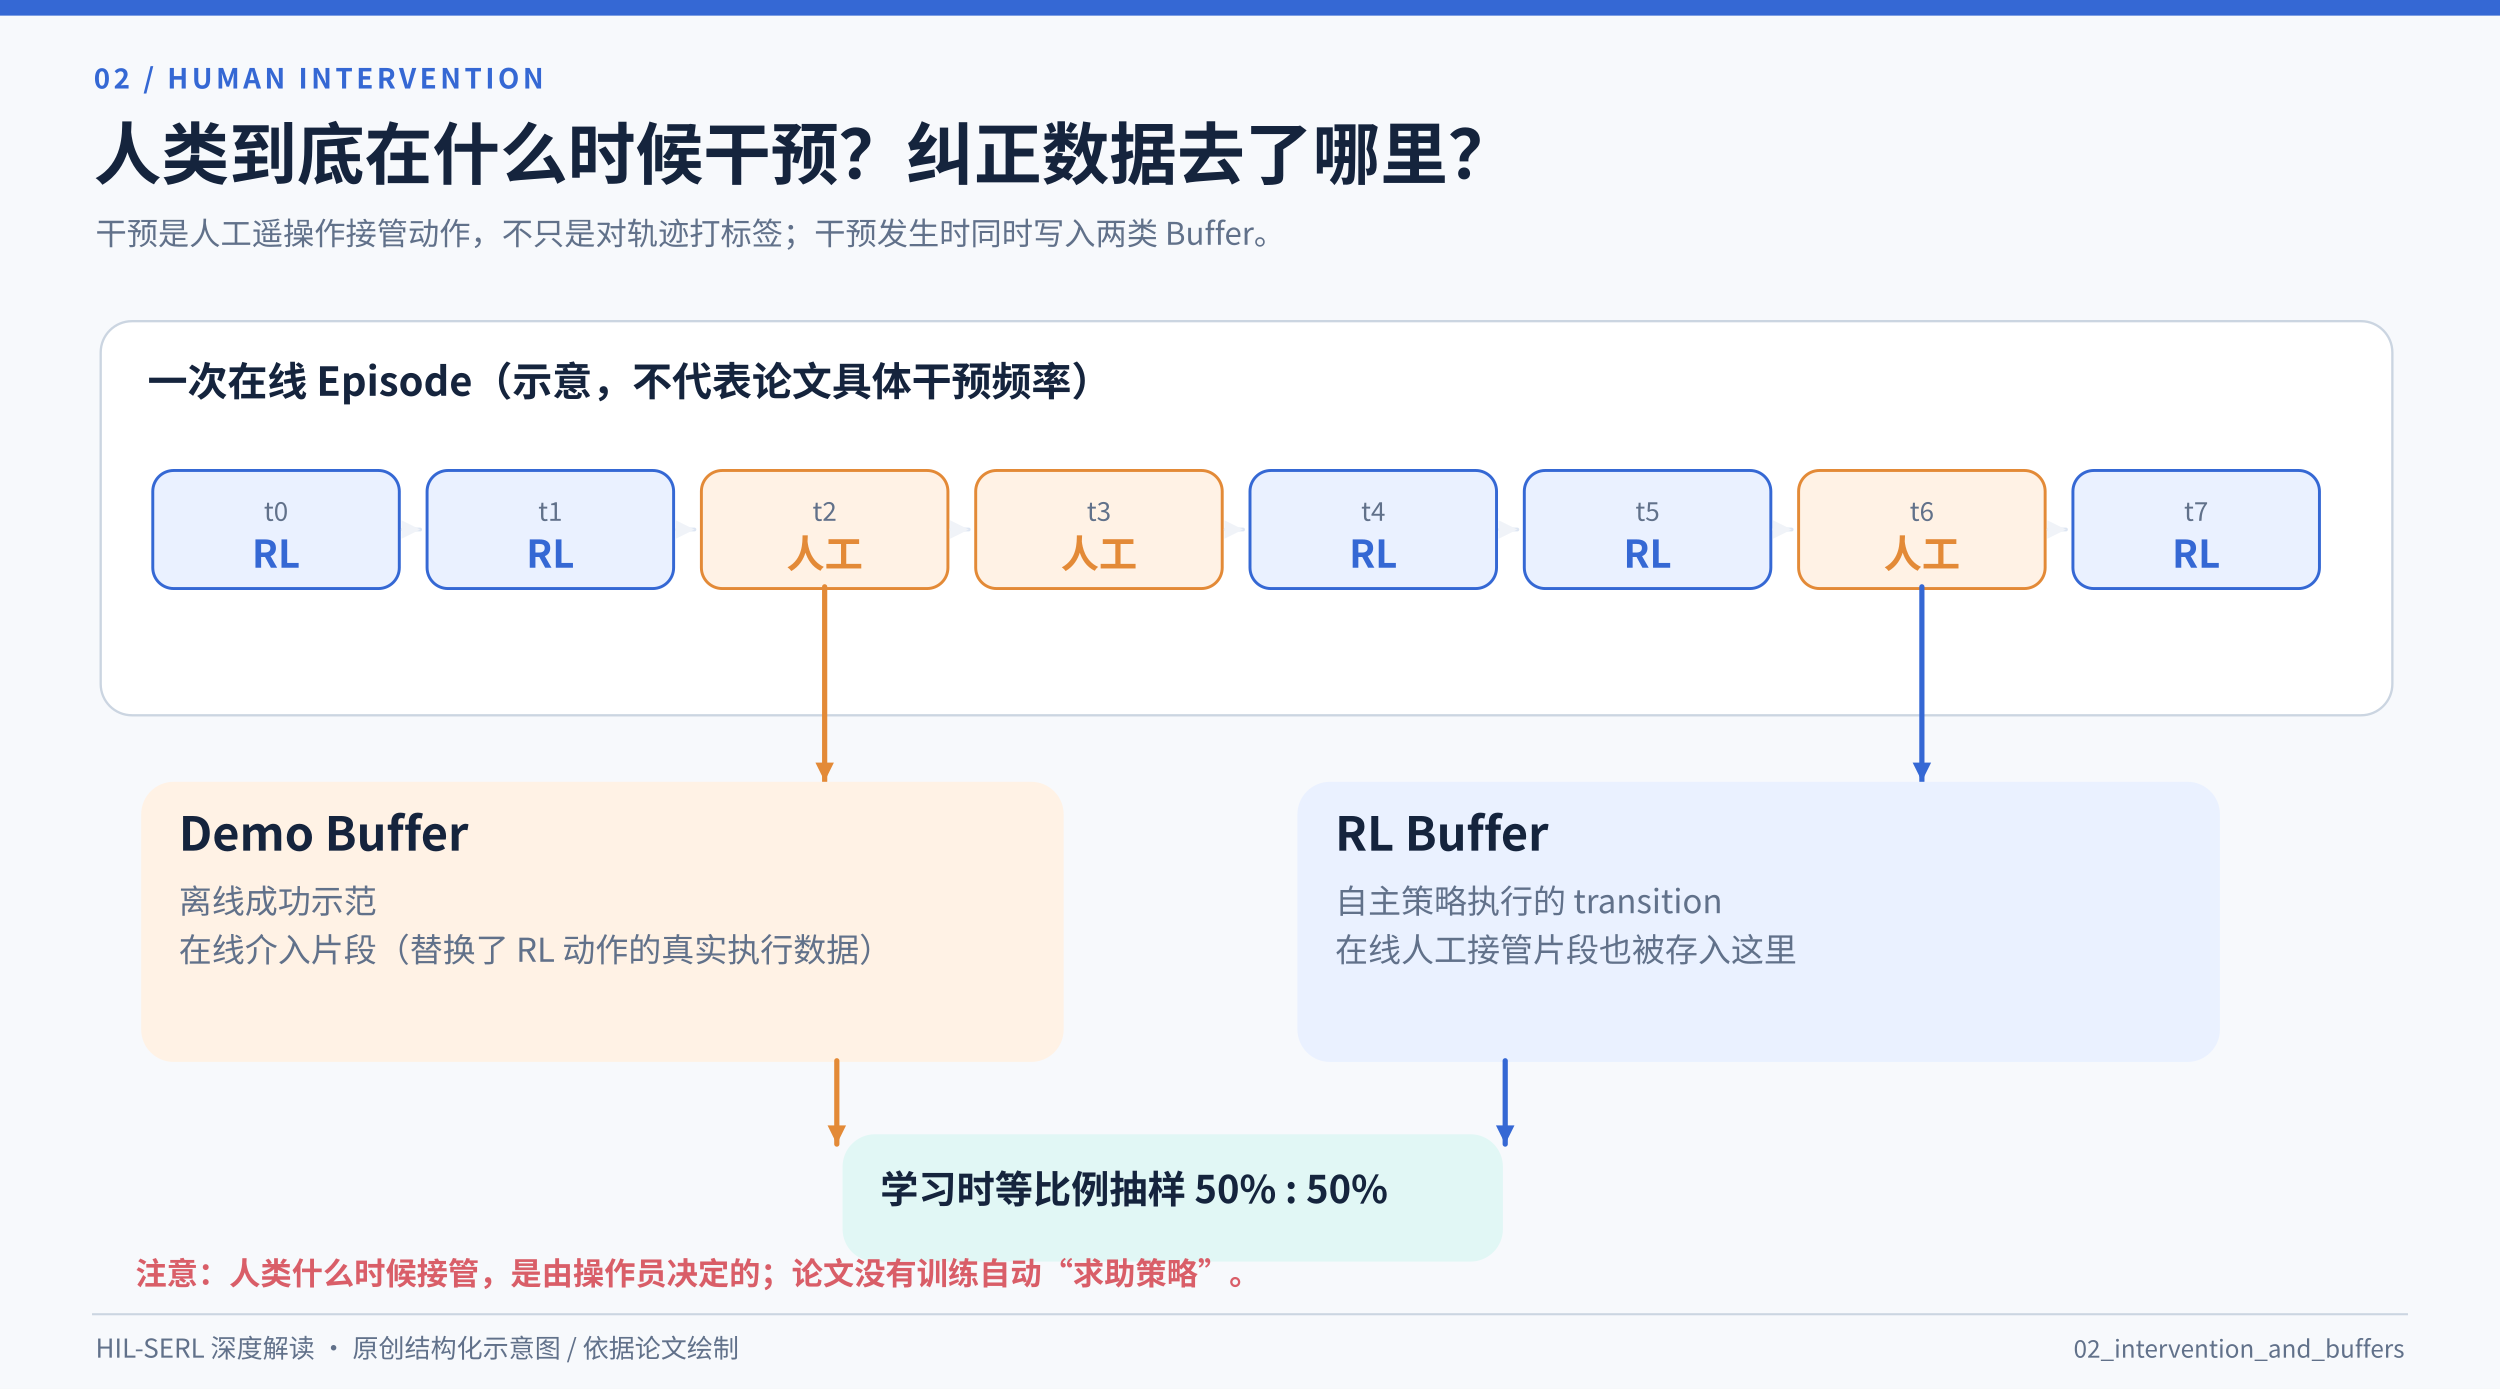
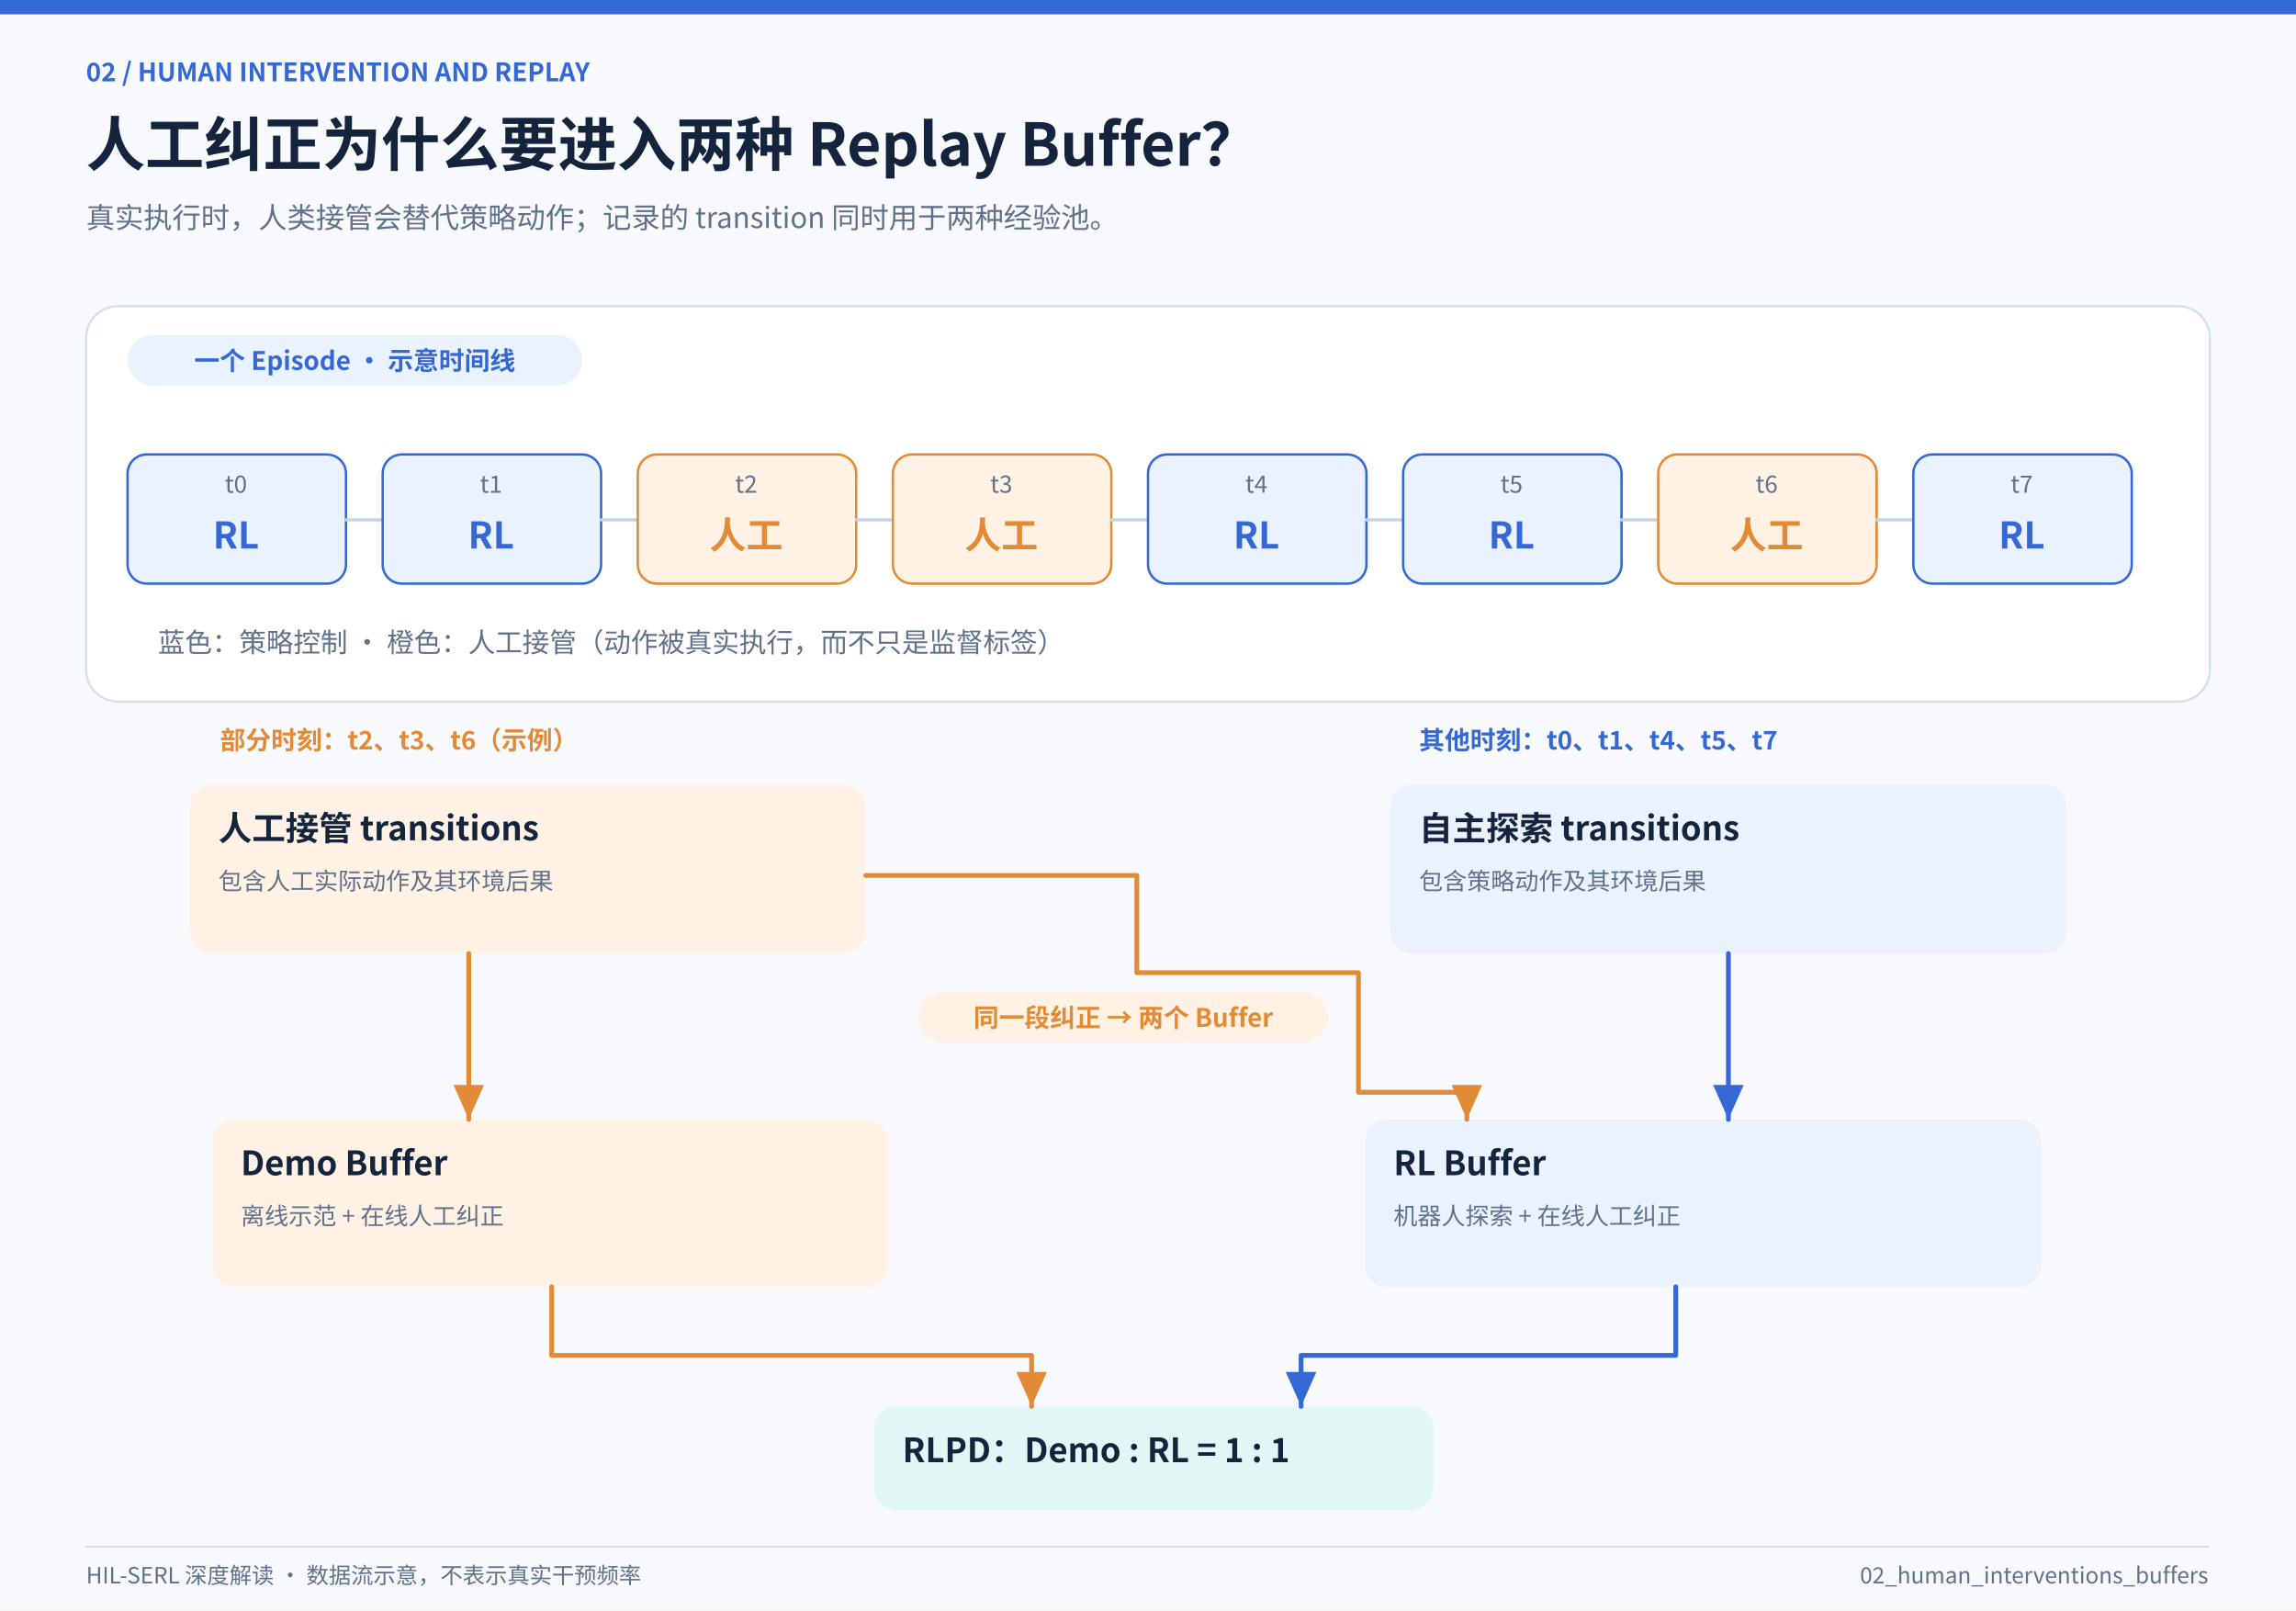
- <svg xmlns="http://www.w3.org/2000/svg" baseProfile="full" height="800" version="1.1" viewBox="0 0 1440 800" width="1440">
-   <defs />
-   <rect fill="#F7F9FC" height="800" width="1440" x="0" y="0" />
-   <rect fill="#3568D4" height="9" width="1440" x="0" y="0" />
-   <text fill="#3568D4" font-family="Noto Sans CJK SC, Noto Sans SC, Arial, sans-serif" font-size="16" font-weight="600" letter-spacing="2" opacity="1" text-anchor="start" x="54" y="51">02  /  HUMAN INTERVENTION</text>
-   <text fill="#15243D" font-family="Noto Sans CJK SC, Noto Sans SC, Arial, sans-serif" font-size="39" font-weight="700" opacity="1" text-anchor="start" x="54" y="103">人类到底在什么时候干预？纠正数据去了哪里？</text>
-   <text fill="#61718A" font-family="Noto Sans CJK SC, Noto Sans SC, Arial, sans-serif" font-size="18" font-weight="400" opacity="1" text-anchor="start" x="55" y="141">干预是人工遥操作接管动作，不只是对轨迹打标签；干预发生时同时写入两类 Buffer。</text>
-   <line stroke="#CBD5E1" stroke-width="1.2" x1="53" x2="1387" y1="757" y2="757" />
-   <text fill="#61718A" font-family="Noto Sans CJK SC, Noto Sans SC, Arial, sans-serif" font-size="15" font-weight="400" opacity="1" text-anchor="start" x="55" y="782">HIL-SERL 深度解读   ·   原创结构化示意图 / 依据论文绘制</text>
-   <text fill="#61718A" font-family="Noto Sans CJK SC, Noto Sans SC, Arial, sans-serif" font-size="14" font-weight="400" opacity="1" text-anchor="end" x="1385" y="782">02_intervention_and_buffers</text>
-   <rect fill="#FFFFFF" height="227" rx="18" ry="18" stroke="#CBD5E1" stroke-width="1.35" width="1320" x="58" y="185" />
-   <text fill="#15243D" font-family="Noto Sans CJK SC, Noto Sans SC, Arial, sans-serif" font-size="23" font-weight="700" opacity="1" text-anchor="start" x="85" y="228">一次在线 Episode（示意，不代表论文具体干预频率）</text>
-   <rect fill="#EAF1FF" height="68" rx="12" stroke="#3568D4" stroke-width="1.7" width="142" x="88" y="271" />
-   <text fill="#61718A" font-family="Noto Sans CJK SC, Noto Sans SC, Arial, sans-serif" font-size="15" font-weight="400" opacity="1" text-anchor="middle" x="159" y="300">t0</text>
-   <text fill="#3568D4" font-family="Noto Sans CJK SC, Noto Sans SC, Arial, sans-serif" font-size="22" font-weight="700" opacity="1" text-anchor="middle" x="159" y="327">RL</text>
-   <line fill="none" stroke="#DDE5F2" stroke-linecap="round" stroke-width="2.2" x1="232" x2="242" y1="305" y2="305" />
-   <polygon fill="#F0F3F8" points="242,305 231.247,310.327 231.247,299.673" />
-   <rect fill="#EAF1FF" height="68" rx="12" stroke="#3568D4" stroke-width="1.7" width="142" x="246" y="271" />
-   <text fill="#61718A" font-family="Noto Sans CJK SC, Noto Sans SC, Arial, sans-serif" font-size="15" font-weight="400" opacity="1" text-anchor="middle" x="317" y="300">t1</text>
-   <text fill="#3568D4" font-family="Noto Sans CJK SC, Noto Sans SC, Arial, sans-serif" font-size="22" font-weight="700" opacity="1" text-anchor="middle" x="317" y="327">RL</text>
-   <line fill="none" stroke="#DDE5F2" stroke-linecap="round" stroke-width="2.2" x1="390" x2="400" y1="305" y2="305" />
-   <polygon fill="#F0F3F8" points="400,305 389.247,310.327 389.247,299.673" />
-   <rect fill="#FFF2E5" height="68" rx="12" stroke="#E38A37" stroke-width="1.7" width="142" x="404" y="271" />
-   <text fill="#61718A" font-family="Noto Sans CJK SC, Noto Sans SC, Arial, sans-serif" font-size="15" font-weight="400" opacity="1" text-anchor="middle" x="475" y="300">t2</text>
-   <text fill="#E38A37" font-family="Noto Sans CJK SC, Noto Sans SC, Arial, sans-serif" font-size="22" font-weight="700" opacity="1" text-anchor="middle" x="475" y="327">人工</text>
-   <line fill="none" stroke="#DDE5F2" stroke-linecap="round" stroke-width="2.2" x1="548" x2="558" y1="305" y2="305" />
-   <polygon fill="#F0F3F8" points="558,305 547.247,310.327 547.247,299.673" />
-   <rect fill="#FFF2E5" height="68" rx="12" stroke="#E38A37" stroke-width="1.7" width="142" x="562" y="271" />
-   <text fill="#61718A" font-family="Noto Sans CJK SC, Noto Sans SC, Arial, sans-serif" font-size="15" font-weight="400" opacity="1" text-anchor="middle" x="633" y="300">t3</text>
-   <text fill="#E38A37" font-family="Noto Sans CJK SC, Noto Sans SC, Arial, sans-serif" font-size="22" font-weight="700" opacity="1" text-anchor="middle" x="633" y="327">人工</text>
-   <line fill="none" stroke="#DDE5F2" stroke-linecap="round" stroke-width="2.2" x1="706" x2="716" y1="305" y2="305" />
-   <polygon fill="#F0F3F8" points="716,305 705.247,310.327 705.247,299.673" />
-   <rect fill="#EAF1FF" height="68" rx="12" stroke="#3568D4" stroke-width="1.7" width="142" x="720" y="271" />
-   <text fill="#61718A" font-family="Noto Sans CJK SC, Noto Sans SC, Arial, sans-serif" font-size="15" font-weight="400" opacity="1" text-anchor="middle" x="791" y="300">t4</text>
-   <text fill="#3568D4" font-family="Noto Sans CJK SC, Noto Sans SC, Arial, sans-serif" font-size="22" font-weight="700" opacity="1" text-anchor="middle" x="791" y="327">RL</text>
-   <line fill="none" stroke="#DDE5F2" stroke-linecap="round" stroke-width="2.2" x1="864" x2="874" y1="305" y2="305" />
-   <polygon fill="#F0F3F8" points="874,305 863.247,310.327 863.247,299.673" />
-   <rect fill="#EAF1FF" height="68" rx="12" stroke="#3568D4" stroke-width="1.7" width="142" x="878" y="271" />
-   <text fill="#61718A" font-family="Noto Sans CJK SC, Noto Sans SC, Arial, sans-serif" font-size="15" font-weight="400" opacity="1" text-anchor="middle" x="949" y="300">t5</text>
-   <text fill="#3568D4" font-family="Noto Sans CJK SC, Noto Sans SC, Arial, sans-serif" font-size="22" font-weight="700" opacity="1" text-anchor="middle" x="949" y="327">RL</text>
-   <line fill="none" stroke="#DDE5F2" stroke-linecap="round" stroke-width="2.2" x1="1022" x2="1032" y1="305" y2="305" />
-   <polygon fill="#F0F3F8" points="1032,305 1021.247,310.327 1021.247,299.673" />
-   <rect fill="#FFF2E5" height="68" rx="12" stroke="#E38A37" stroke-width="1.7" width="142" x="1036" y="271" />
-   <text fill="#61718A" font-family="Noto Sans CJK SC, Noto Sans SC, Arial, sans-serif" font-size="15" font-weight="400" opacity="1" text-anchor="middle" x="1107" y="300">t6</text>
-   <text fill="#E38A37" font-family="Noto Sans CJK SC, Noto Sans SC, Arial, sans-serif" font-size="22" font-weight="700" opacity="1" text-anchor="middle" x="1107" y="327">人工</text>
-   <line fill="none" stroke="#DDE5F2" stroke-linecap="round" stroke-width="2.2" x1="1180" x2="1190" y1="305" y2="305" />
-   <polygon fill="#F0F3F8" points="1190,305 1179.247,310.327 1179.247,299.673" />
-   <rect fill="#EAF1FF" height="68" rx="12" stroke="#3568D4" stroke-width="1.7" width="142" x="1194" y="271" />
-   <text fill="#61718A" font-family="Noto Sans CJK SC, Noto Sans SC, Arial, sans-serif" font-size="15" font-weight="400" opacity="1" text-anchor="middle" x="1265" y="300">t7</text>
-   <text fill="#3568D4" font-family="Noto Sans CJK SC, Noto Sans SC, Arial, sans-serif" font-size="22" font-weight="700" opacity="1" text-anchor="middle" x="1265" y="327">RL</text>
-   <line fill="none" stroke="#E38A37" stroke-linecap="round" stroke-width="3" x1="475" x2="475" y1="338" y2="450" />
-   <polygon fill="#E38A37" points="475,450 469.673,439.247 480.327,439.247" />
-   <line fill="none" stroke="#3568D4" stroke-linecap="round" stroke-width="3" x1="1107" x2="1107" y1="338" y2="450" />
-   <polygon fill="#3568D4" points="1107,450 1101.673,439.247 1112.327,439.247" />
-   <rect fill="#FFF2E5" height="160" rx="18" ry="18" stroke="#FFF2E5" stroke-width="1.35" width="530" x="82" y="451" />
-   <text fill="#15243D" font-family="Noto Sans CJK SC, Noto Sans SC, Arial, sans-serif" font-size="27" font-weight="700" opacity="1" text-anchor="start" x="103" y="490">Demo Buffer</text>
-   <text fill="#61718A" font-family="Noto Sans CJK SC, Noto Sans SC, Arial, sans-serif" font-size="19" font-weight="400" opacity="1" text-anchor="start" x="103" y="526">离线成功示范</text>
-   <text fill="#61718A" font-family="Noto Sans CJK SC, Noto Sans SC, Arial, sans-serif" font-size="19" font-weight="400" opacity="1" text-anchor="start" x="103" y="554">在线介入片段（替换了 RL 动作的真实执行数据）</text>
-   <rect fill="#EAF1FF" height="160" rx="18" ry="18" stroke="#EAF1FF" stroke-width="1.35" width="530" x="748" y="451" />
-   <text fill="#15243D" font-family="Noto Sans CJK SC, Noto Sans SC, Arial, sans-serif" font-size="27" font-weight="700" opacity="1" text-anchor="start" x="769" y="490">RL Buffer</text>
-   <text fill="#61718A" font-family="Noto Sans CJK SC, Noto Sans SC, Arial, sans-serif" font-size="19" font-weight="400" opacity="1" text-anchor="start" x="769" y="526">自主策略执行的 transition</text>
-   <text fill="#61718A" font-family="Noto Sans CJK SC, Noto Sans SC, Arial, sans-serif" font-size="19" font-weight="400" opacity="1" text-anchor="start" x="769" y="554">在线人工接管片段也被存入这里</text>
-   <line fill="none" stroke="#E38A37" stroke-linecap="round" stroke-width="3" x1="482" x2="482" y1="611" y2="659" />
-   <polygon fill="#E38A37" points="482,659 476.673,648.247 487.327,648.247" />
-   <line fill="none" stroke="#3568D4" stroke-linecap="round" stroke-width="3" x1="867" x2="867" y1="611" y2="659" />
-   <polygon fill="#3568D4" points="867,659 861.673,648.247 872.327,648.247" />
-   <rect fill="#E1F7F5" height="72" rx="18" ry="18" stroke="#E1F7F5" stroke-width="1.35" width="379" x="486" y="654" />
-   <text fill="#15243D" font-family="Noto Sans CJK SC, Noto Sans SC, Arial, sans-serif" font-size="22" font-weight="700" opacity="1" text-anchor="start" x="507" y="693">学习时等比例抽样 50% : 50%</text>
-   <text fill="#D95E68" font-family="Noto Sans CJK SC, Noto Sans SC, Arial, sans-serif" font-size="18" font-weight="600" opacity="1" text-anchor="start" x="78" y="740">注意：人类什么时候接管，是由操作员决定的；论文没有训练自动“求助策略”。</text>
+ <svg xmlns="http://www.w3.org/2000/svg" viewBox="0 0 1440 1010" width="1440" height="1010">
+   <defs>
+     <marker id="3568D4-arrow" viewBox="0 0 10 10" refX="9" refY="5" markerWidth="8" markerHeight="8" orient="auto-start-reverse">
+       <path d="M0,1 L9,5 L0,9 Z" fill="#3568D4" />
+     </marker>
+     <marker id="008A8A-arrow" viewBox="0 0 10 10" refX="9" refY="5" markerWidth="8" markerHeight="8" orient="auto-start-reverse">
+       <path d="M0,1 L9,5 L0,9 Z" fill="#008A8A" />
+     </marker>
+     <marker id="E38A37-arrow" viewBox="0 0 10 10" refX="9" refY="5" markerWidth="8" markerHeight="8" orient="auto-start-reverse">
+       <path d="M0,1 L9,5 L0,9 Z" fill="#E38A37" />
+     </marker>
+     <marker id="7A60B6-arrow" viewBox="0 0 10 10" refX="9" refY="5" markerWidth="8" markerHeight="8" orient="auto-start-reverse">
+       <path d="M0,1 L9,5 L0,9 Z" fill="#7A60B6" />
+     </marker>
+   </defs>
+   <g font-family="Noto Sans CJK SC, Noto Sans SC, Microsoft YaHei, Arial, sans-serif">
+     <rect x="0" y="0" width="1440" height="1010" rx="0" fill="#F7F9FC" stroke="none" stroke-width="0" />
+     <rect x="0" y="0" width="1440" height="9" rx="0" fill="#3568D4" stroke="none" stroke-width="0" />
+     <text x="54" y="51" fill="#3568D4" font-size="16" font-weight="700" text-anchor="start">02 / HUMAN INTERVENTION AND REPLAY</text>
+     <text x="54" y="104" fill="#15243D" font-size="37" font-weight="700" text-anchor="start">人工纠正为什么要进入两种 Replay Buffer？</text>
+     <text x="54" y="143" fill="#61718A" font-size="18" font-weight="500" text-anchor="start">真实执行时，人类接管会替代策略动作；记录的 transition 同时用于两种经验池。</text>
+     <rect x="54" y="192" width="1332" height="248" rx="20" fill="#FFFFFF" stroke="#D4DFEE" stroke-width="1.4" />
+     <rect x="80" y="210" width="285" height="32" rx="16" fill="#EAF1FF" stroke="none" stroke-width="1.4" />
+     <text x="222.5" y="232" fill="#3568D4" font-size="16" font-weight="700" text-anchor="middle">一个 Episode · 示意时间线</text>
+     <rect x="80" y="285" width="137" height="81" rx="12" fill="#EAF1FF" stroke="#3568D4" stroke-width="1.5" />
+     <text x="148" y="309" fill="#61718A" font-size="15" font-weight="400" text-anchor="middle">t0</text>
+     <text x="148" y="344" fill="#3568D4" font-size="23" font-weight="700" text-anchor="middle">RL</text>
+     <path d="M 217,326 L 239,326" fill="none" stroke="#C6D2E5" stroke-width="2" stroke-linecap="round" stroke-linejoin="round" />
+     <rect x="240" y="285" width="137" height="81" rx="12" fill="#EAF1FF" stroke="#3568D4" stroke-width="1.5" />
+     <text x="308" y="309" fill="#61718A" font-size="15" font-weight="400" text-anchor="middle">t1</text>
+     <text x="308" y="344" fill="#3568D4" font-size="23" font-weight="700" text-anchor="middle">RL</text>
+     <path d="M 377,326 L 399,326" fill="none" stroke="#C6D2E5" stroke-width="2" stroke-linecap="round" stroke-linejoin="round" />
+     <rect x="400" y="285" width="137" height="81" rx="12" fill="#FFF2E5" stroke="#E38A37" stroke-width="1.5" />
+     <text x="468" y="309" fill="#61718A" font-size="15" font-weight="400" text-anchor="middle">t2</text>
+     <text x="468" y="344" fill="#E38A37" font-size="23" font-weight="700" text-anchor="middle">人工</text>
+     <path d="M 537,326 L 559,326" fill="none" stroke="#C6D2E5" stroke-width="2" stroke-linecap="round" stroke-linejoin="round" />
+     <rect x="560" y="285" width="137" height="81" rx="12" fill="#FFF2E5" stroke="#E38A37" stroke-width="1.5" />
+     <text x="628" y="309" fill="#61718A" font-size="15" font-weight="400" text-anchor="middle">t3</text>
+     <text x="628" y="344" fill="#E38A37" font-size="23" font-weight="700" text-anchor="middle">人工</text>
+     <path d="M 697,326 L 719,326" fill="none" stroke="#C6D2E5" stroke-width="2" stroke-linecap="round" stroke-linejoin="round" />
+     <rect x="720" y="285" width="137" height="81" rx="12" fill="#EAF1FF" stroke="#3568D4" stroke-width="1.5" />
+     <text x="788" y="309" fill="#61718A" font-size="15" font-weight="400" text-anchor="middle">t4</text>
+     <text x="788" y="344" fill="#3568D4" font-size="23" font-weight="700" text-anchor="middle">RL</text>
+     <path d="M 857,326 L 879,326" fill="none" stroke="#C6D2E5" stroke-width="2" stroke-linecap="round" stroke-linejoin="round" />
+     <rect x="880" y="285" width="137" height="81" rx="12" fill="#EAF1FF" stroke="#3568D4" stroke-width="1.5" />
+     <text x="948" y="309" fill="#61718A" font-size="15" font-weight="400" text-anchor="middle">t5</text>
+     <text x="948" y="344" fill="#3568D4" font-size="23" font-weight="700" text-anchor="middle">RL</text>
+     <path d="M 1017,326 L 1039,326" fill="none" stroke="#C6D2E5" stroke-width="2" stroke-linecap="round" stroke-linejoin="round" />
+     <rect x="1040" y="285" width="137" height="81" rx="12" fill="#FFF2E5" stroke="#E38A37" stroke-width="1.5" />
+     <text x="1108" y="309" fill="#61718A" font-size="15" font-weight="400" text-anchor="middle">t6</text>
+     <text x="1108" y="344" fill="#E38A37" font-size="23" font-weight="700" text-anchor="middle">人工</text>
+     <path d="M 1177,326 L 1199,326" fill="none" stroke="#C6D2E5" stroke-width="2" stroke-linecap="round" stroke-linejoin="round" />
+     <rect x="1200" y="285" width="137" height="81" rx="12" fill="#EAF1FF" stroke="#3568D4" stroke-width="1.5" />
+     <text x="1268" y="309" fill="#61718A" font-size="15" font-weight="400" text-anchor="middle">t7</text>
+     <text x="1268" y="344" fill="#3568D4" font-size="23" font-weight="700" text-anchor="middle">RL</text>
+     <text x="99" y="409" fill="#61718A" font-size="17" font-weight="500" text-anchor="start">蓝色：策略控制    ·    橙色：人工接管（动作被真实执行，而不只是监督标签）</text>
+     <rect x="119" y="492" width="424" height="106" rx="14" fill="#FFF2E5" stroke="none" stroke-width="0" />
+     <text x="137" y="527" fill="#15243D" font-size="21" font-weight="700" text-anchor="start">人工接管 transitions</text>
+     <text x="137" y="558" fill="#61718A" font-size="15" font-weight="400" text-anchor="start">包含人工实际动作及其环境后果</text>
+     <rect x="872" y="492" width="424" height="106" rx="14" fill="#EAF1FF" stroke="none" stroke-width="0" />
+     <text x="890" y="527" fill="#15243D" font-size="21" font-weight="700" text-anchor="start">自主探索 transitions</text>
+     <text x="890" y="558" fill="#61718A" font-size="15" font-weight="400" text-anchor="start">包含策略动作及其环境后果</text>
+     <text x="138" y="470" fill="#E38A37" font-size="16" font-weight="650" text-anchor="start">部分时刻：t2、t3、t6（示例）</text>
+     <text x="890" y="470" fill="#3568D4" font-size="16" font-weight="650" text-anchor="start">其他时刻：t0、t1、t4、t5、t7</text>
+     <rect x="133" y="702" width="424" height="105" rx="14" fill="#FFF2E5" stroke="none" stroke-width="0" />
+     <text x="151" y="737" fill="#15243D" font-size="21" font-weight="700" text-anchor="start">Demo Buffer</text>
+     <text x="151" y="768" fill="#61718A" font-size="15" font-weight="400" text-anchor="start">离线示范 + 在线人工纠正</text>
+     <rect x="856" y="702" width="424" height="105" rx="14" fill="#EAF1FF" stroke="none" stroke-width="0" />
+     <text x="874" y="737" fill="#15243D" font-size="21" font-weight="700" text-anchor="start">RL Buffer</text>
+     <text x="874" y="768" fill="#61718A" font-size="15" font-weight="400" text-anchor="start">机器人探索 + 在线人工纠正</text>
+     <path d="M 294,598 L 294,702" fill="none" stroke="#E38A37" stroke-width="3" stroke-linecap="round" stroke-linejoin="round" marker-end="url(#E38A37-arrow)" />
+     <path d="M 543,549 L 713,549 L 713,610 L 852,610 L 852,685 L 920,685 L 920,702" fill="none" stroke="#E38A37" stroke-width="3" stroke-linecap="round" stroke-linejoin="round" marker-end="url(#E38A37-arrow)" />
+     <path d="M 1084,598 L 1084,702" fill="none" stroke="#3568D4" stroke-width="3" stroke-linecap="round" stroke-linejoin="round" marker-end="url(#3568D4-arrow)" />
+     <rect x="576" y="622" width="257" height="32" rx="16" fill="#FFF2E5" stroke="none" stroke-width="1.4" />
+     <text x="704.5" y="644" fill="#E38A37" font-size="16" font-weight="700" text-anchor="middle">同一段纠正 → 两个 Buffer</text>
+     <rect x="548" y="882" width="351" height="65" rx="14" fill="#E1F7F5" stroke="none" stroke-width="0" />
+     <text x="566" y="917" fill="#15243D" font-size="21" font-weight="700" text-anchor="start">RLPD：Demo : RL = 1 : 1</text>
+     <path d="M 346,807 L 346,850 L 647,850 L 647,882" fill="none" stroke="#E38A37" stroke-width="3" stroke-linecap="round" stroke-linejoin="round" marker-end="url(#E38A37-arrow)" />
+     <path d="M 1051,807 L 1051,850 L 816,850 L 816,882" fill="none" stroke="#3568D4" stroke-width="3" stroke-linecap="round" stroke-linejoin="round" marker-end="url(#3568D4-arrow)" />
+     <path d="M 54,970 L 1385,970" fill="none" stroke="#D6DFEA" stroke-width="1.2" stroke-linecap="round" stroke-linejoin="round" />
+     <text x="54" y="993" fill="#61718A" font-size="14" font-weight="500" text-anchor="start">HIL-SERL 深度解读 · 数据流示意，不表示真实干预频率</text>
+     <text x="1385" y="993" fill="#61718A" font-size="14" font-weight="400" text-anchor="end">02_human_interventions_buffers</text>
+   </g>
</svg>
